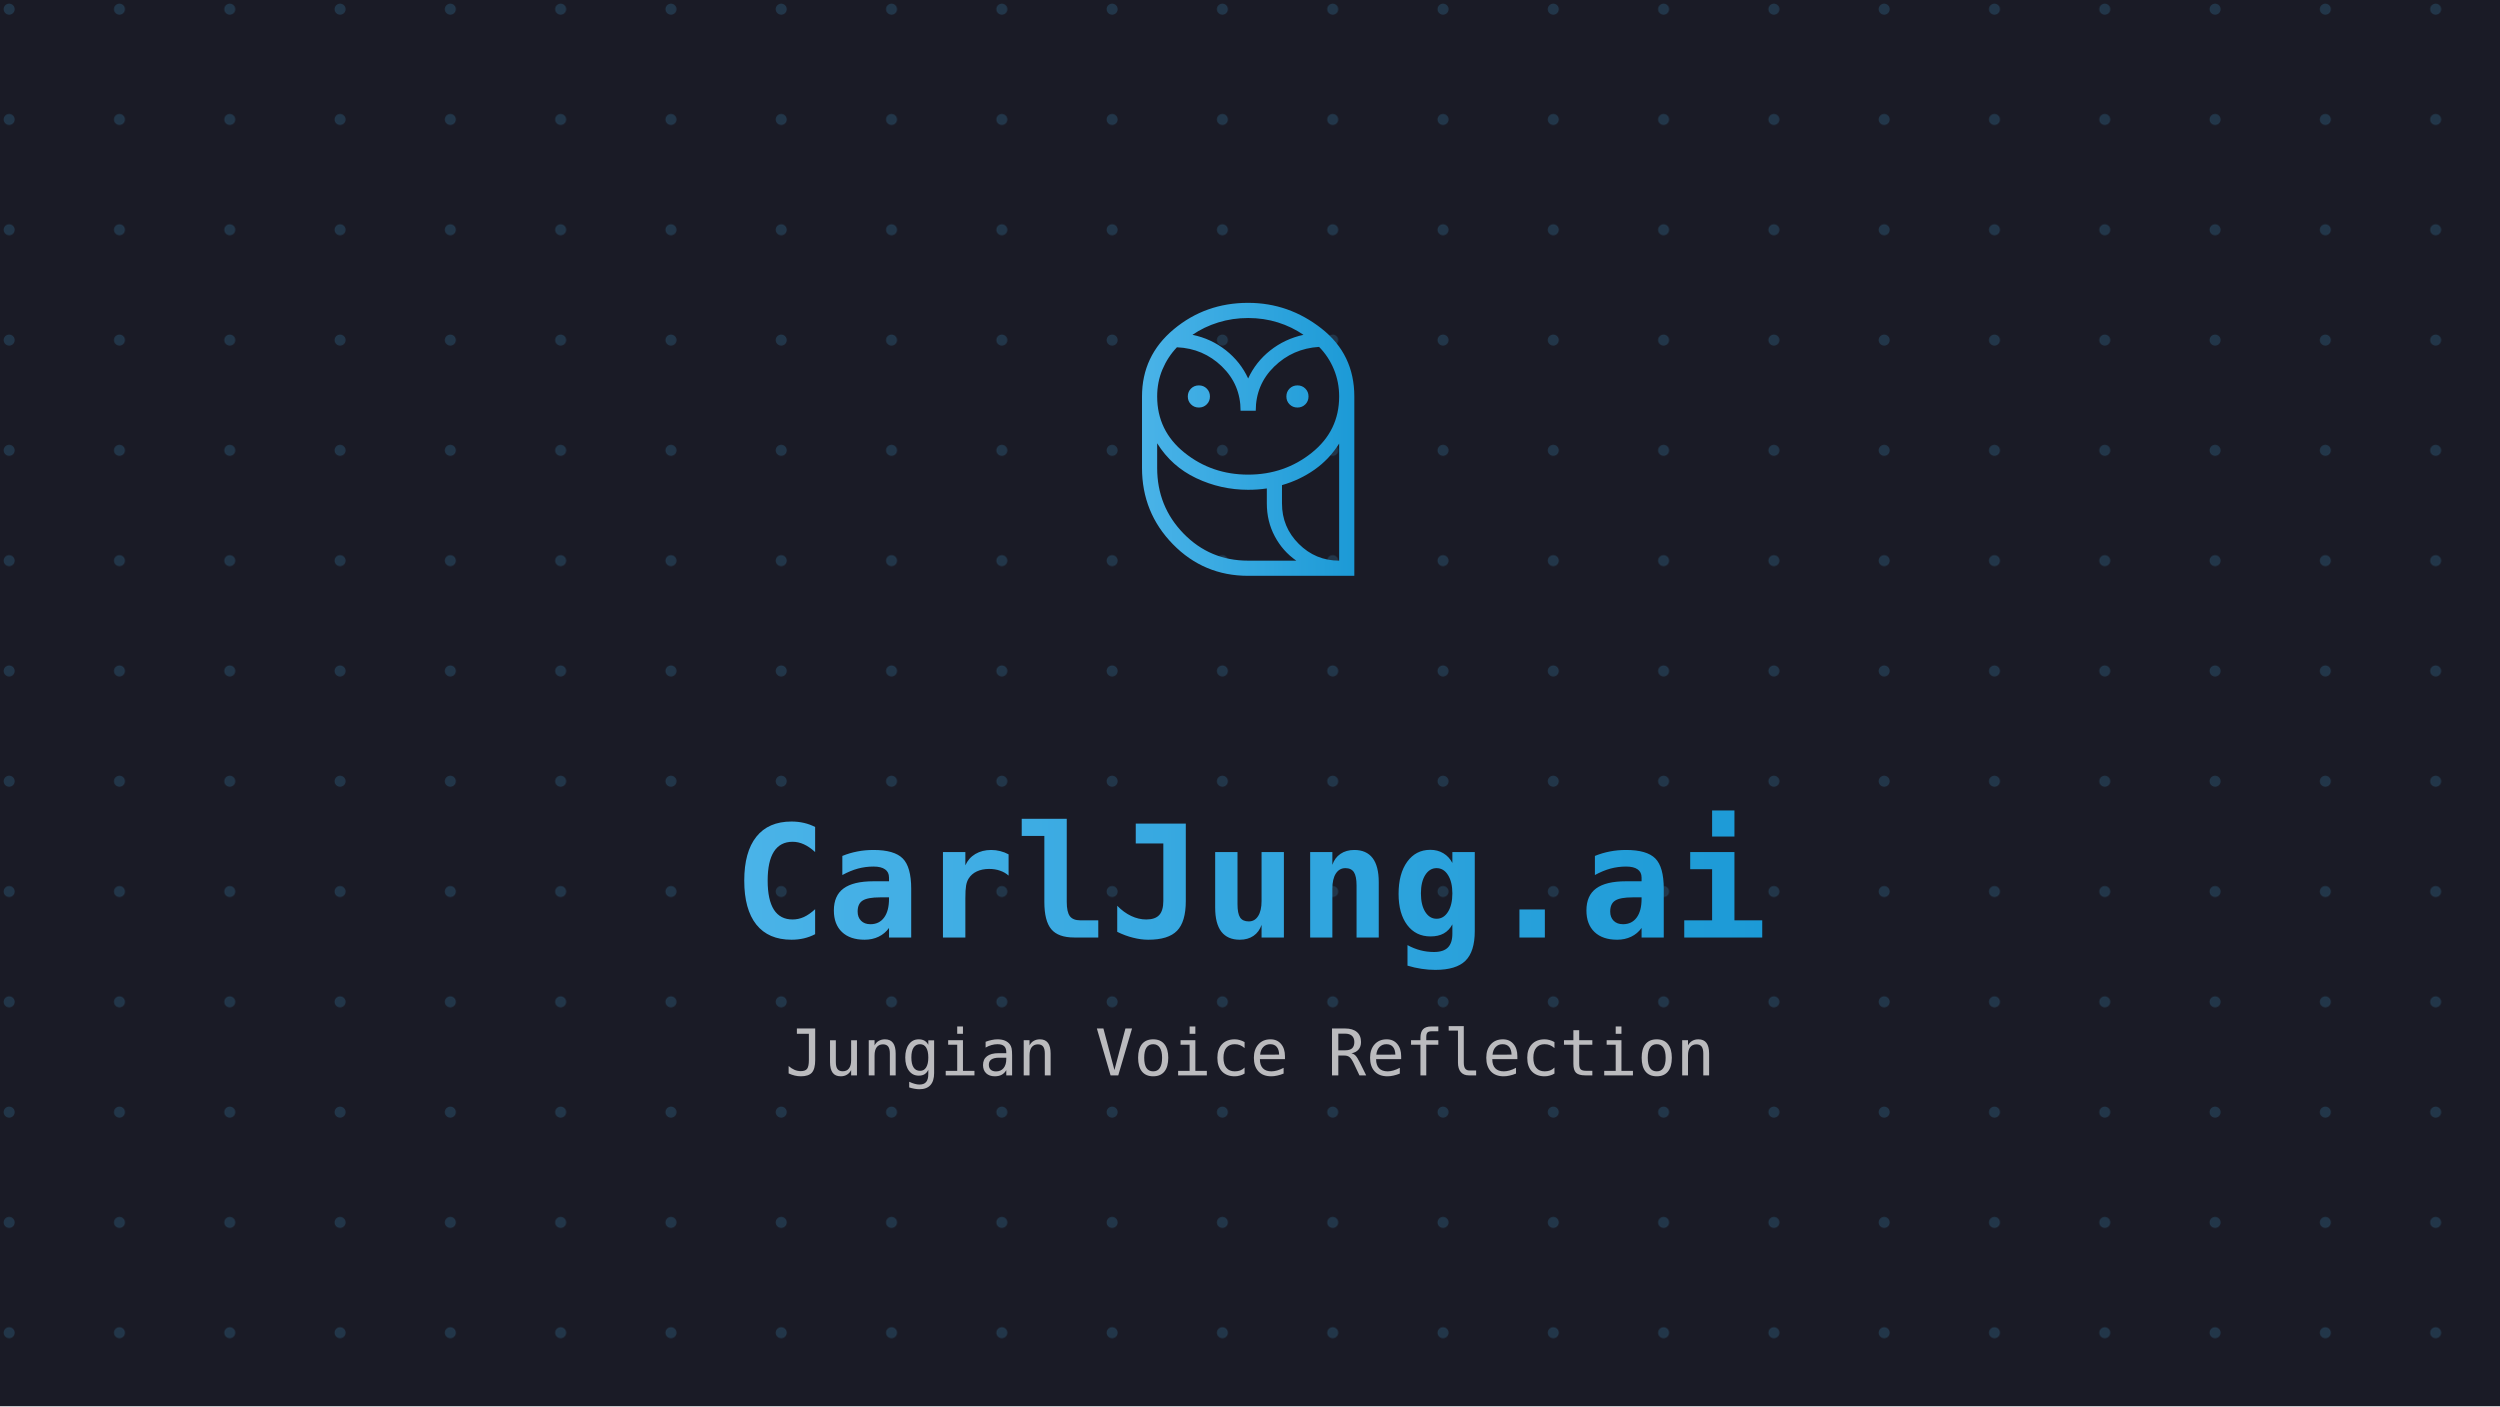
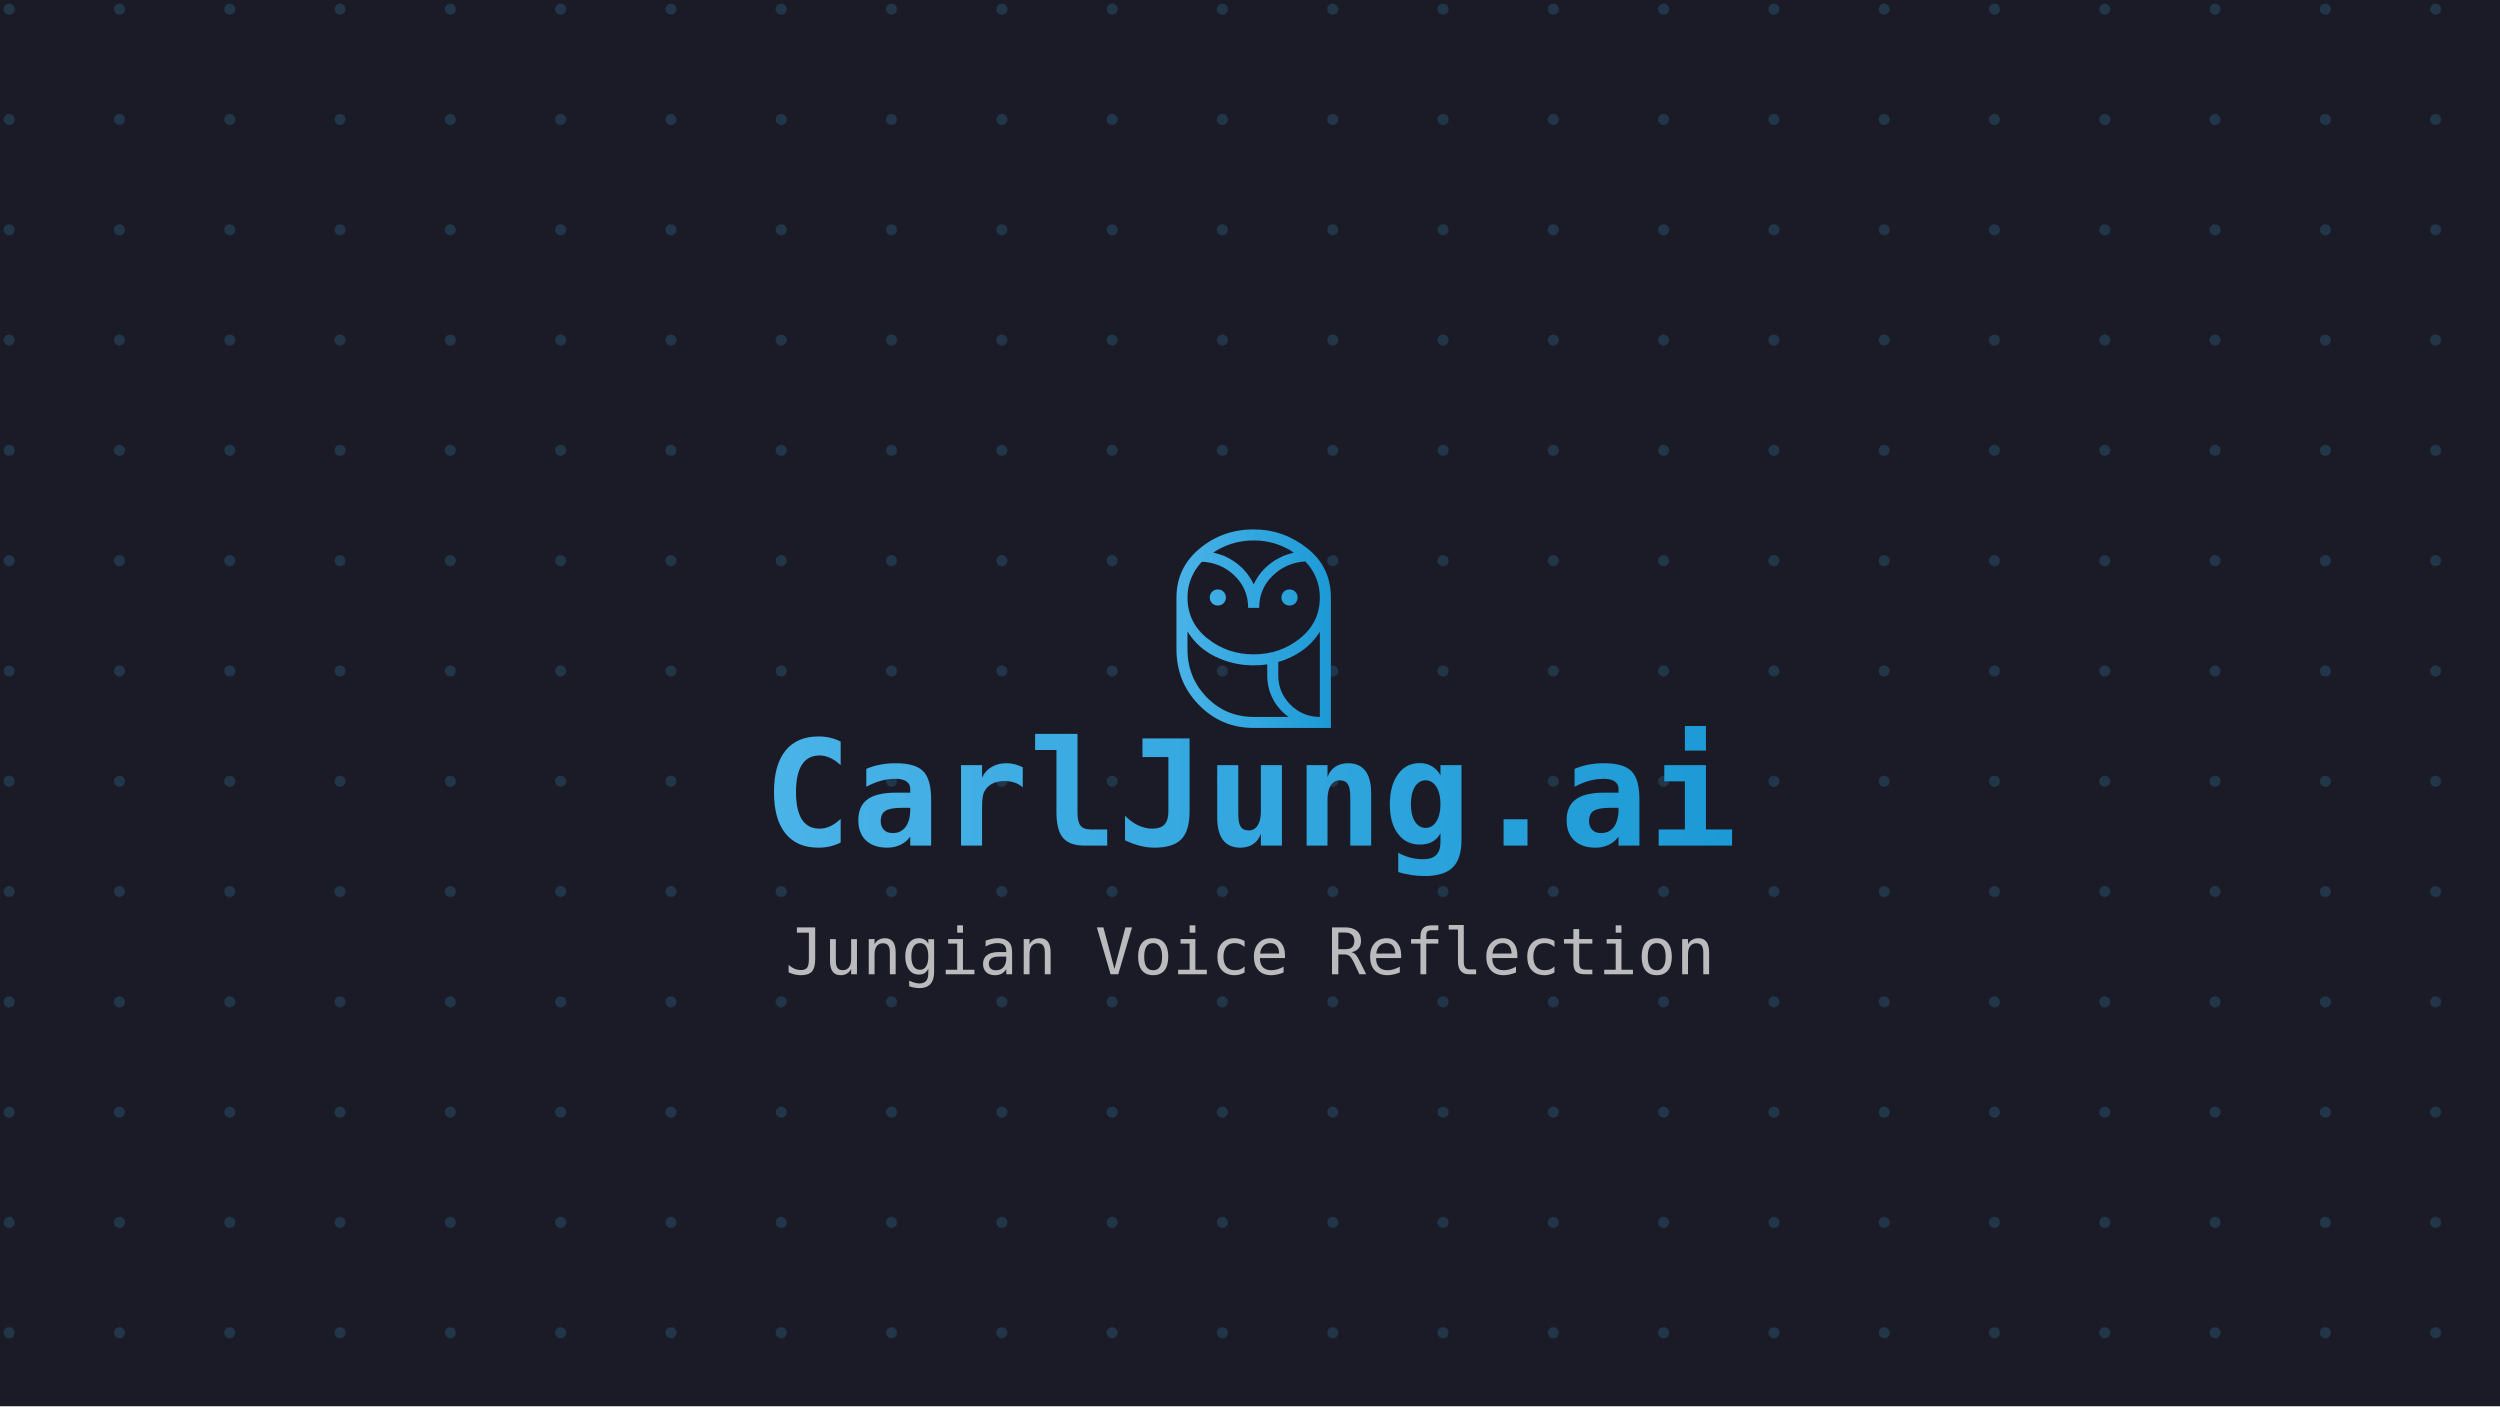
<svg xmlns="http://www.w3.org/2000/svg" width="544" height="306">
  <defs>
    <linearGradient id="grad4" x1="0%" y1="0%" x2="100%" y2="0%">
      <stop offset="0%" style="stop-color:#4ab3e8;stop-opacity:1" />
      <stop offset="100%" style="stop-color:#1c9ad6;stop-opacity:1" />
    </linearGradient>
    <pattern id="dots4" x="0" y="0" width="24" height="24" patternUnits="userSpaceOnUse">
      <circle cx="2" cy="2" r="1.2" fill="#4ab3e8" opacity="0.18" />
    </pattern>
  </defs>
  <rect width="544" height="306" fill="#1a1b26" />
  <rect width="544" height="306" fill="url(#dots4)" />
-   <g transform="translate(232, 56) scale(3.3)" fill="url(#grad4)">
+   <g transform="translate(244, 108) scale(2.4)" fill="url(#grad4)">
    <path d="M12 21q-2.927 0-4.963-2.084T5 13.885V9.173q0-2.684 2.092-4.429T12 3q2.68 0 4.84 1.696T19 9.173V21zm0-1h3.173q-.898-.625-1.42-1.609q-.522-.983-.522-2.16v-.993q-.308.045-.606.067t-.625.022q-1.81 0-3.43-.77T6 12.26v1.625q0 2.538 1.74 4.327Q9.48 20 12 20m2.23-3.77q0 1.559 1.107 2.664T18 20v-7.721q-.65 1.035-1.621 1.718q-.971.684-2.148 1.022zm-2.73-6.114q0-1.727-1.23-2.92Q9.038 6.004 7.303 5.93q-.608.638-.956 1.465T6 9.173q0 2.264 1.803 3.709T12 14.327t4.197-1.445T18 9.173q0-.952-.348-1.791q-.348-.84-.975-1.478q-1.735.108-2.956 1.296Q12.5 8.389 12.5 10.116zm-3.27-.423q-.21-.21-.21-.52t.21-.52t.52-.21t.52.21t.21.52t-.21.52t-.52.21t-.52-.21m6.5 0q-.21-.21-.21-.52t.21-.52t.52-.21t.52.21t.21.52t-.21.52t-.52.21t-.52-.21M8.327 5.108q1.235.254 2.204 1.02q.969.768 1.469 1.858q.5-1.09 1.457-1.848t2.191-1.03q-.76-.525-1.687-.817Q13.032 4 12 4t-1.97.291t-1.703.817M19 20h-5.77zm-7 0q-2.52 0-4.26-1.789T6 13.886q0 2.538 1.74 4.327Q9.48 20 12 20h3.173zm2.23-3.77q0 1.559 1.107 2.664T18 20q-1.558 0-2.664-1.106t-1.105-2.663M12 7.986" />
  </g>
-   <text x="272" y="204" font-family="'IBM Plex Mono', 'JetBrains Mono', 'SF Mono', Menlo, Consolas, monospace" font-size="34" font-weight="700" fill="url(#grad4)" text-anchor="middle">CarlJung.ai</text>
-   <text x="272" y="234" font-family="'IBM Plex Mono', 'JetBrains Mono', 'SF Mono', Menlo, Consolas, monospace" font-size="14" fill="rgba(255,255,255,0.7)" text-anchor="middle">Jungian Voice Reflection</text>
+   <text x="272" y="184" font-family="'IBM Plex Mono', 'JetBrains Mono', 'SF Mono', Menlo, Consolas, monospace" font-size="32" font-weight="700" fill="url(#grad4)" text-anchor="middle">CarlJung.ai</text>
+   <text x="272" y="212" font-family="'IBM Plex Mono', 'JetBrains Mono', 'SF Mono', Menlo, Consolas, monospace" font-size="14" fill="rgba(255,255,255,0.7)" text-anchor="middle">Jungian Voice Reflection</text>
</svg>
